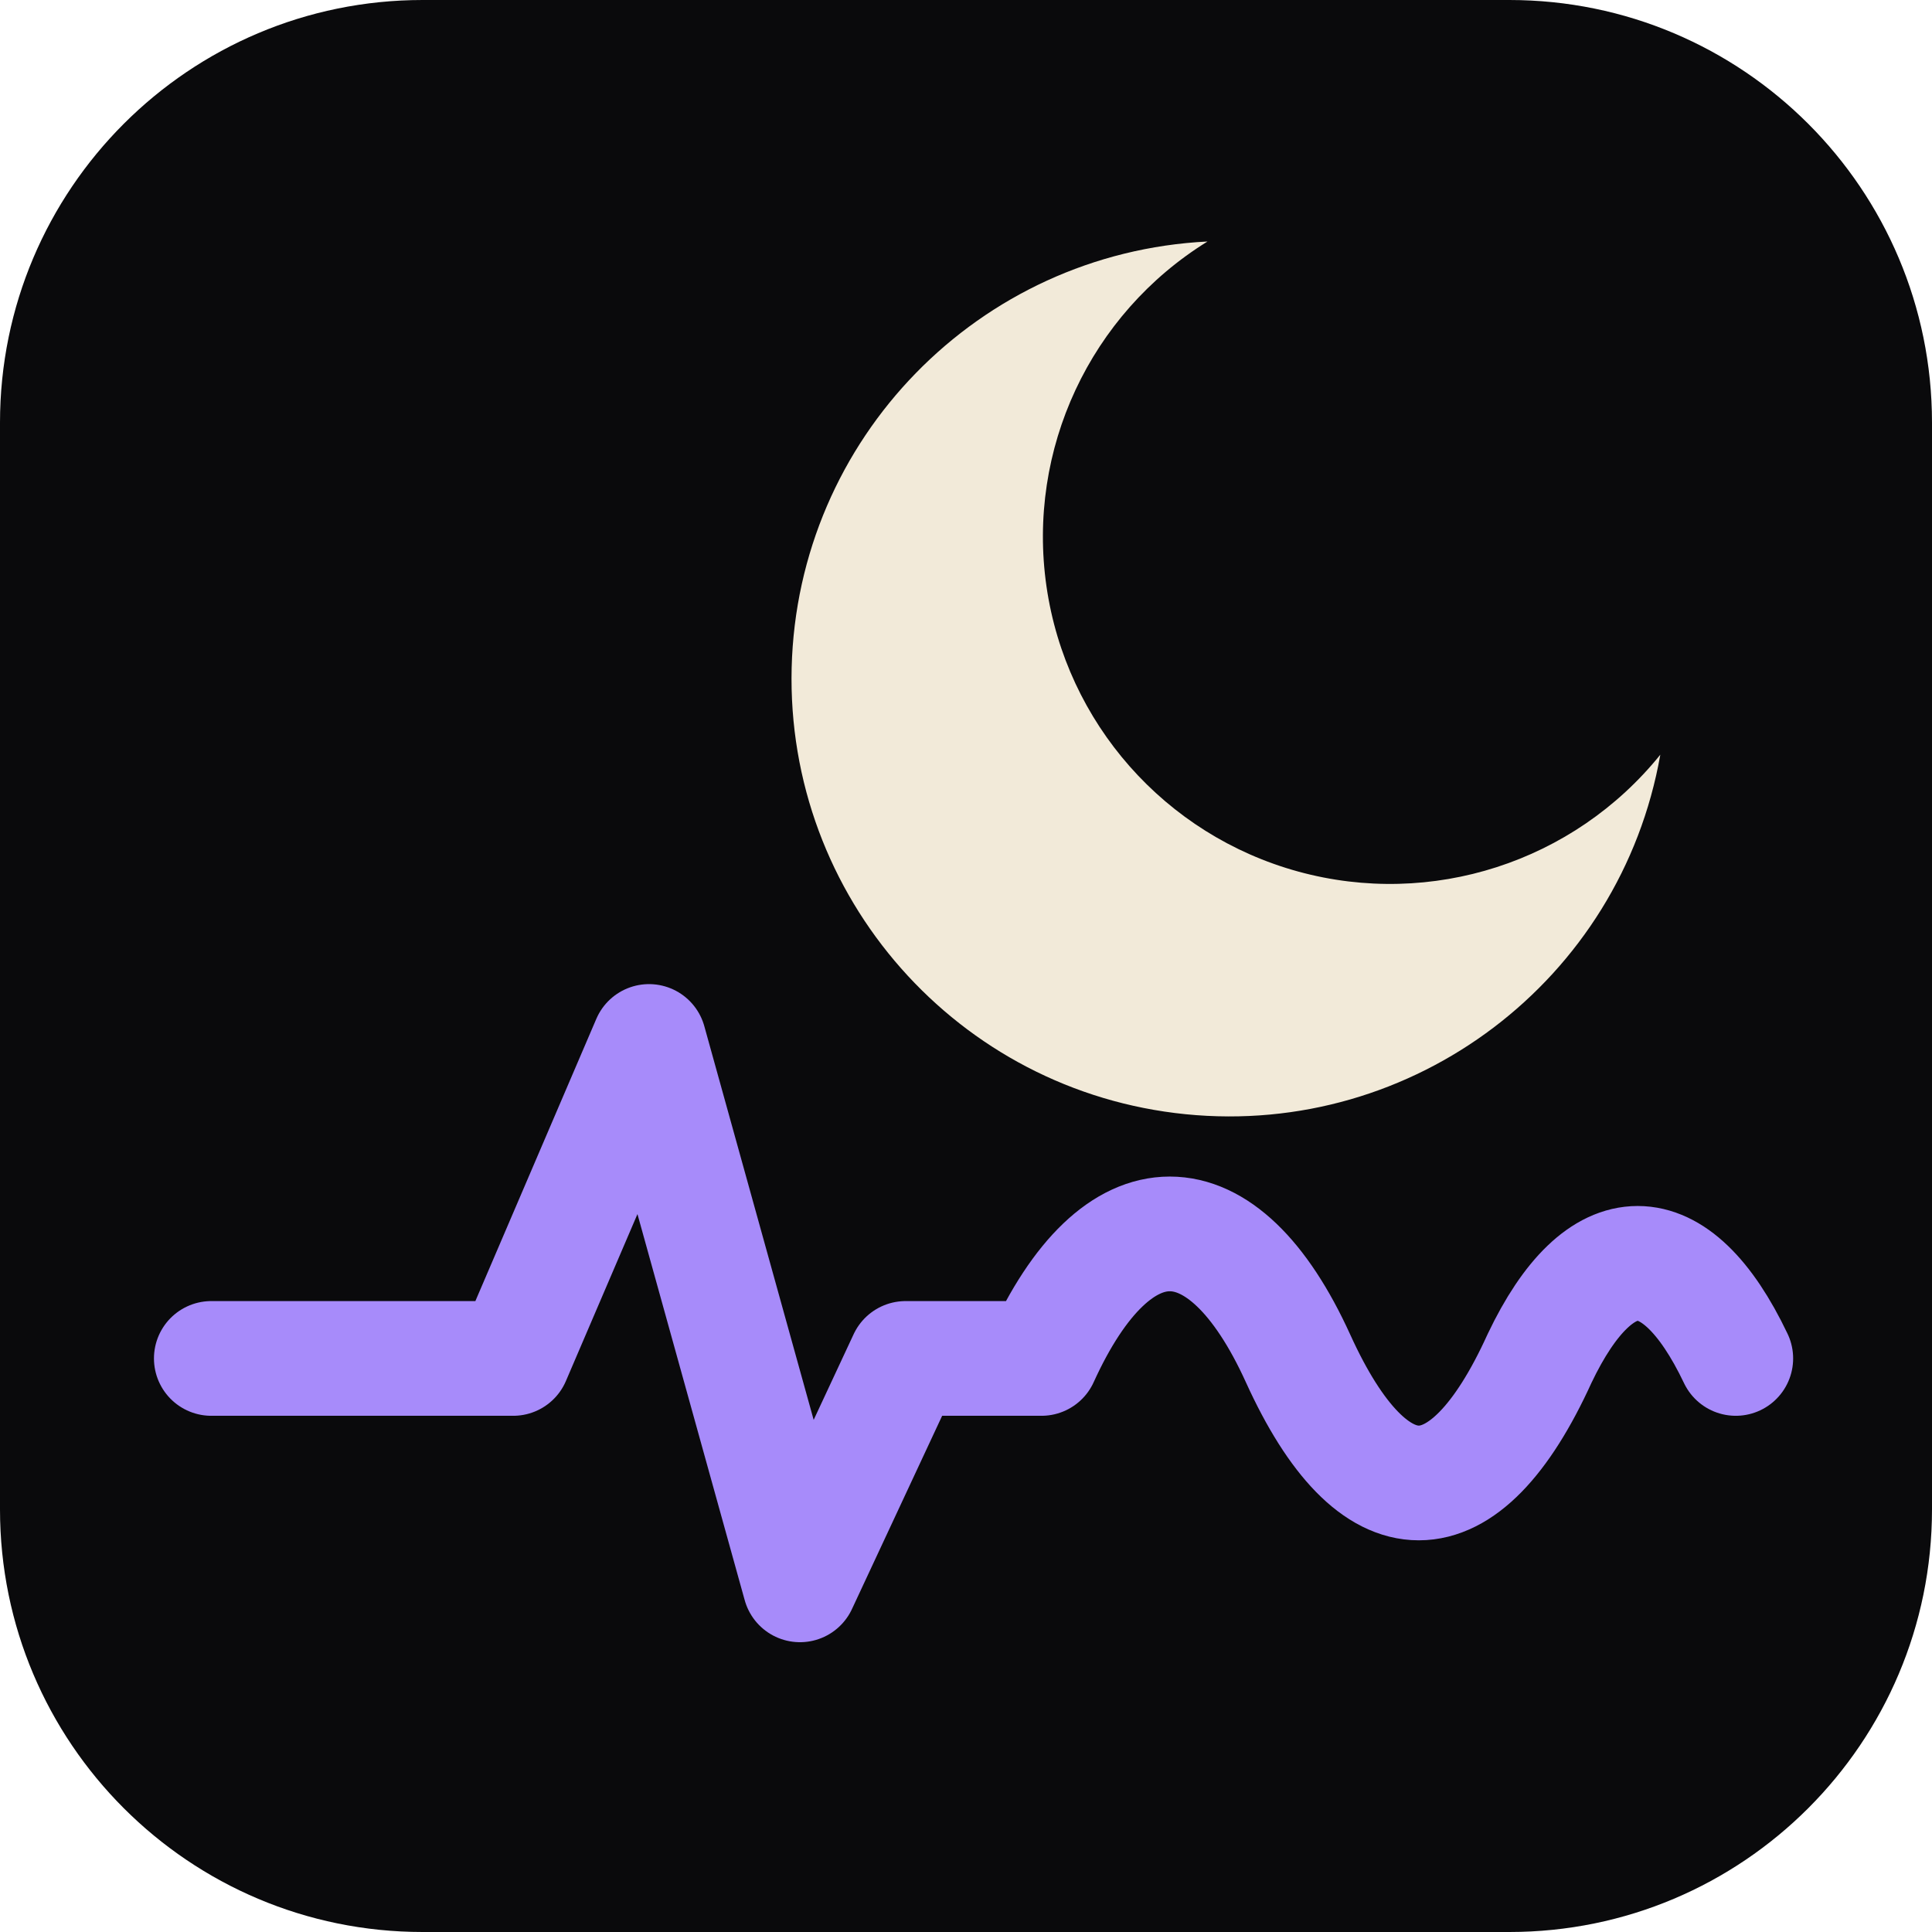
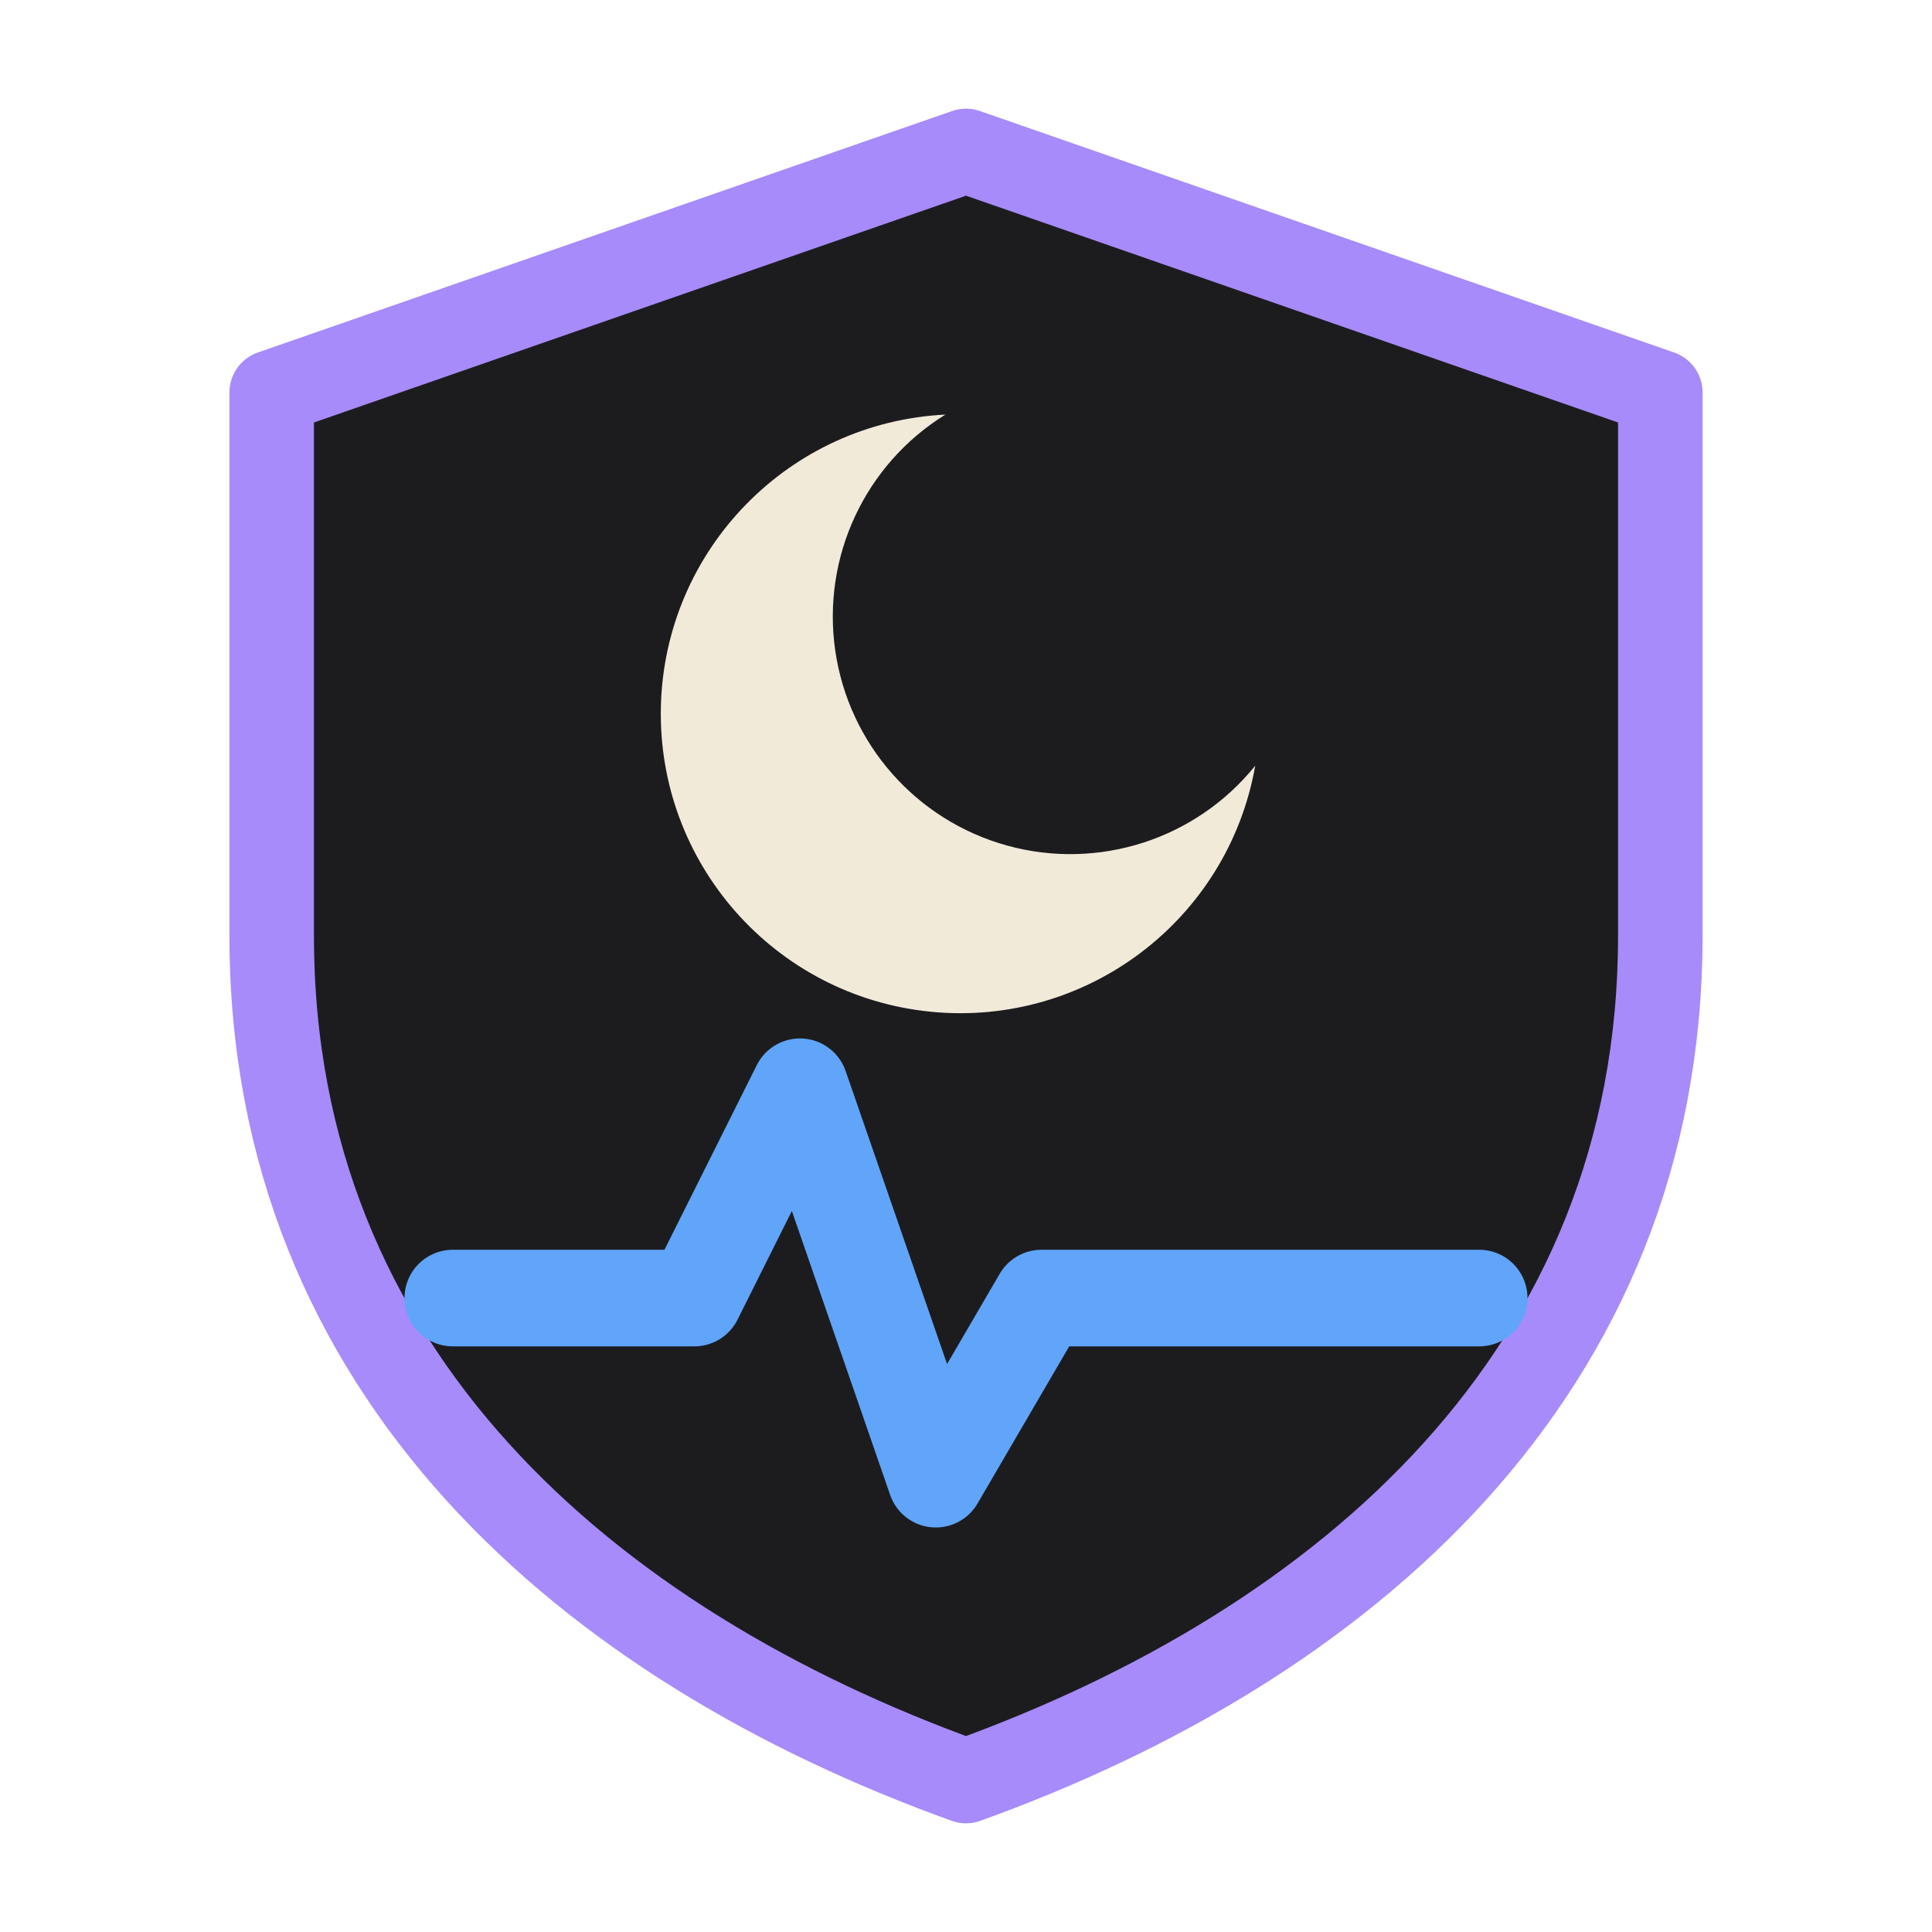
<svg xmlns="http://www.w3.org/2000/svg" viewBox="0 0 64 64">
-   <rect width="64" height="64" rx="14" fill="#0a0a0c" />
-   <path d="M 40 8 A 14.5 14.5 0 1 0 55 25 A 11.5 11.5 0 1 1 40 8 Z" fill="#f2ead9" />
-   <path d="M7 45 H17 L21.5 34.5 L26.5 52.5 L30 45 H34.5 C37 39.5 40.5 39.5 43 45 C45.5 50.5 48.5 50.5 51 45 C53 40.8 55.5 40.8 57.5 45" fill="none" stroke="#a78bfa" stroke-width="3.8" stroke-linecap="round" stroke-linejoin="round" />
+   <path d="M32 5 L55 13 V31 C55 45.5 44.5 54.5 32 59 C19.5 54.5 9 45.5 9 31 V13 Z" fill="#1c1c1f" stroke="#a78bfa" stroke-width="2.8" stroke-linejoin="round" />
+   <g transform="translate(3.95,8.26) scale(0.6842)">
+     <path d="M 40 8 A 14.5 14.5 0 1 0 55 25 A 11.5 11.5 0 1 1 40 8 Z" fill="#f2ead9" />
+   </g>
+   <path d="M15 43 H23 L26.5 36 L31 49 L34.5 43 H49" fill="none" stroke="#60a5fa" stroke-width="3.2" stroke-linecap="round" stroke-linejoin="round" />
</svg>
